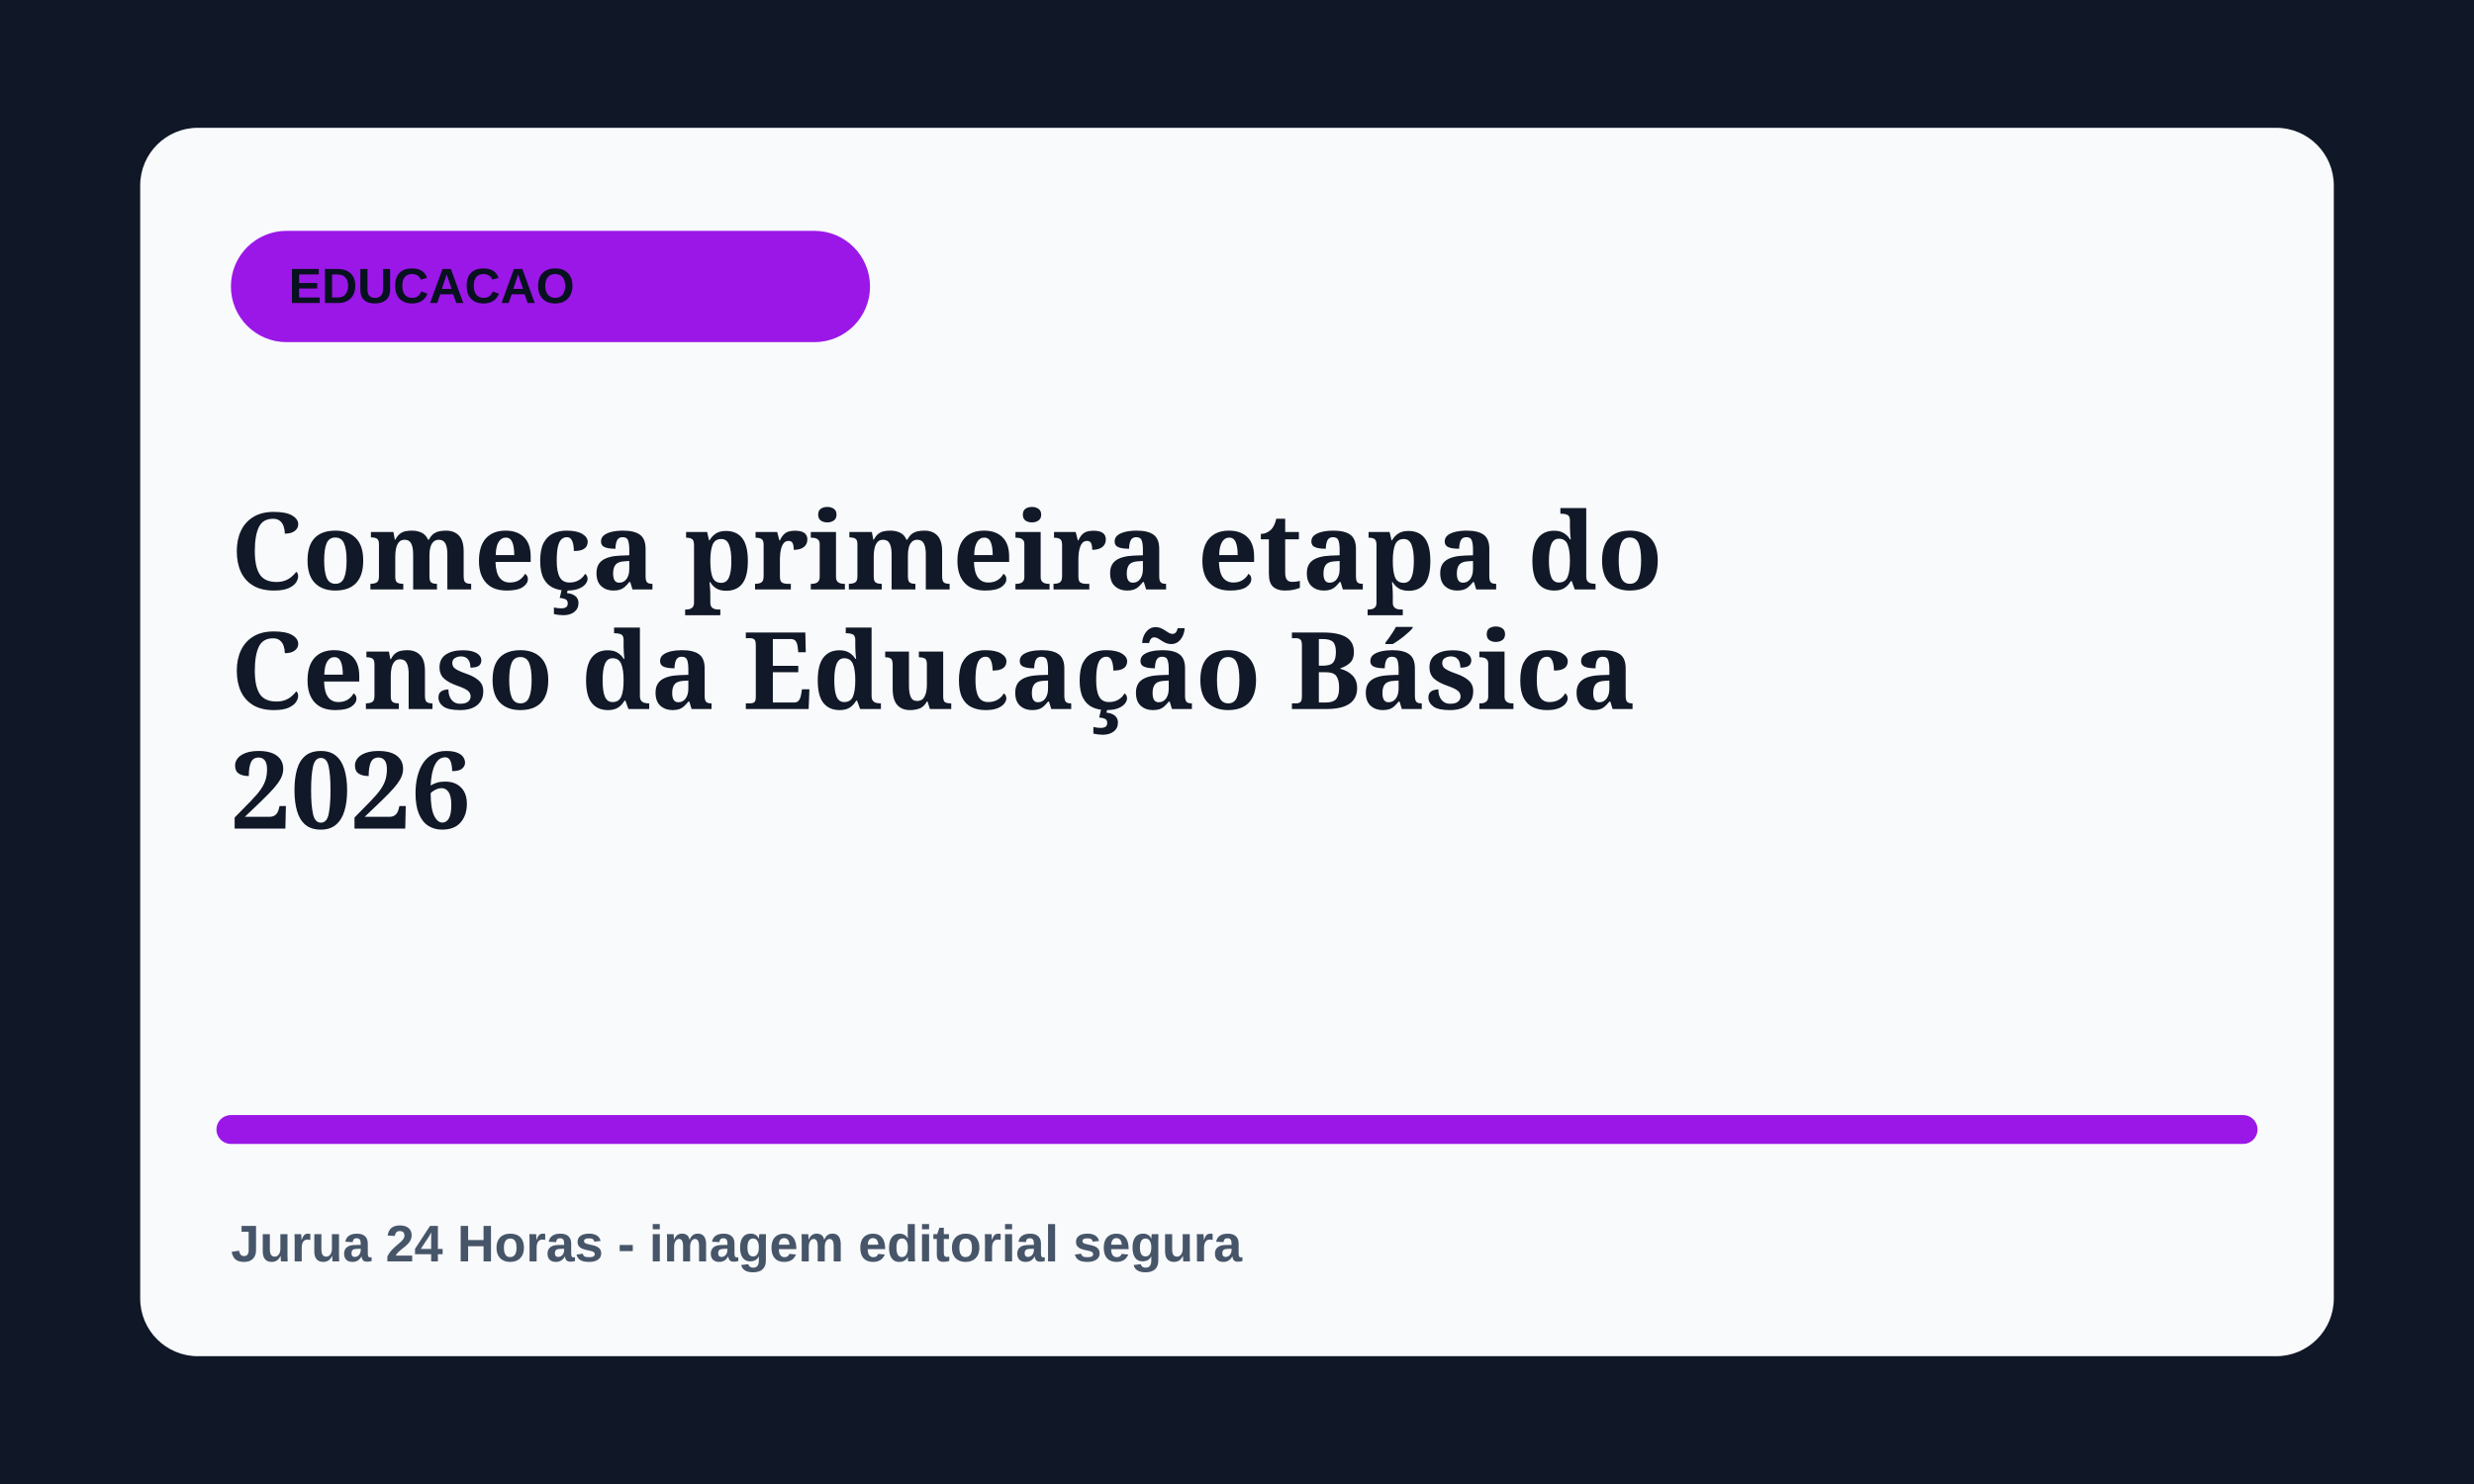
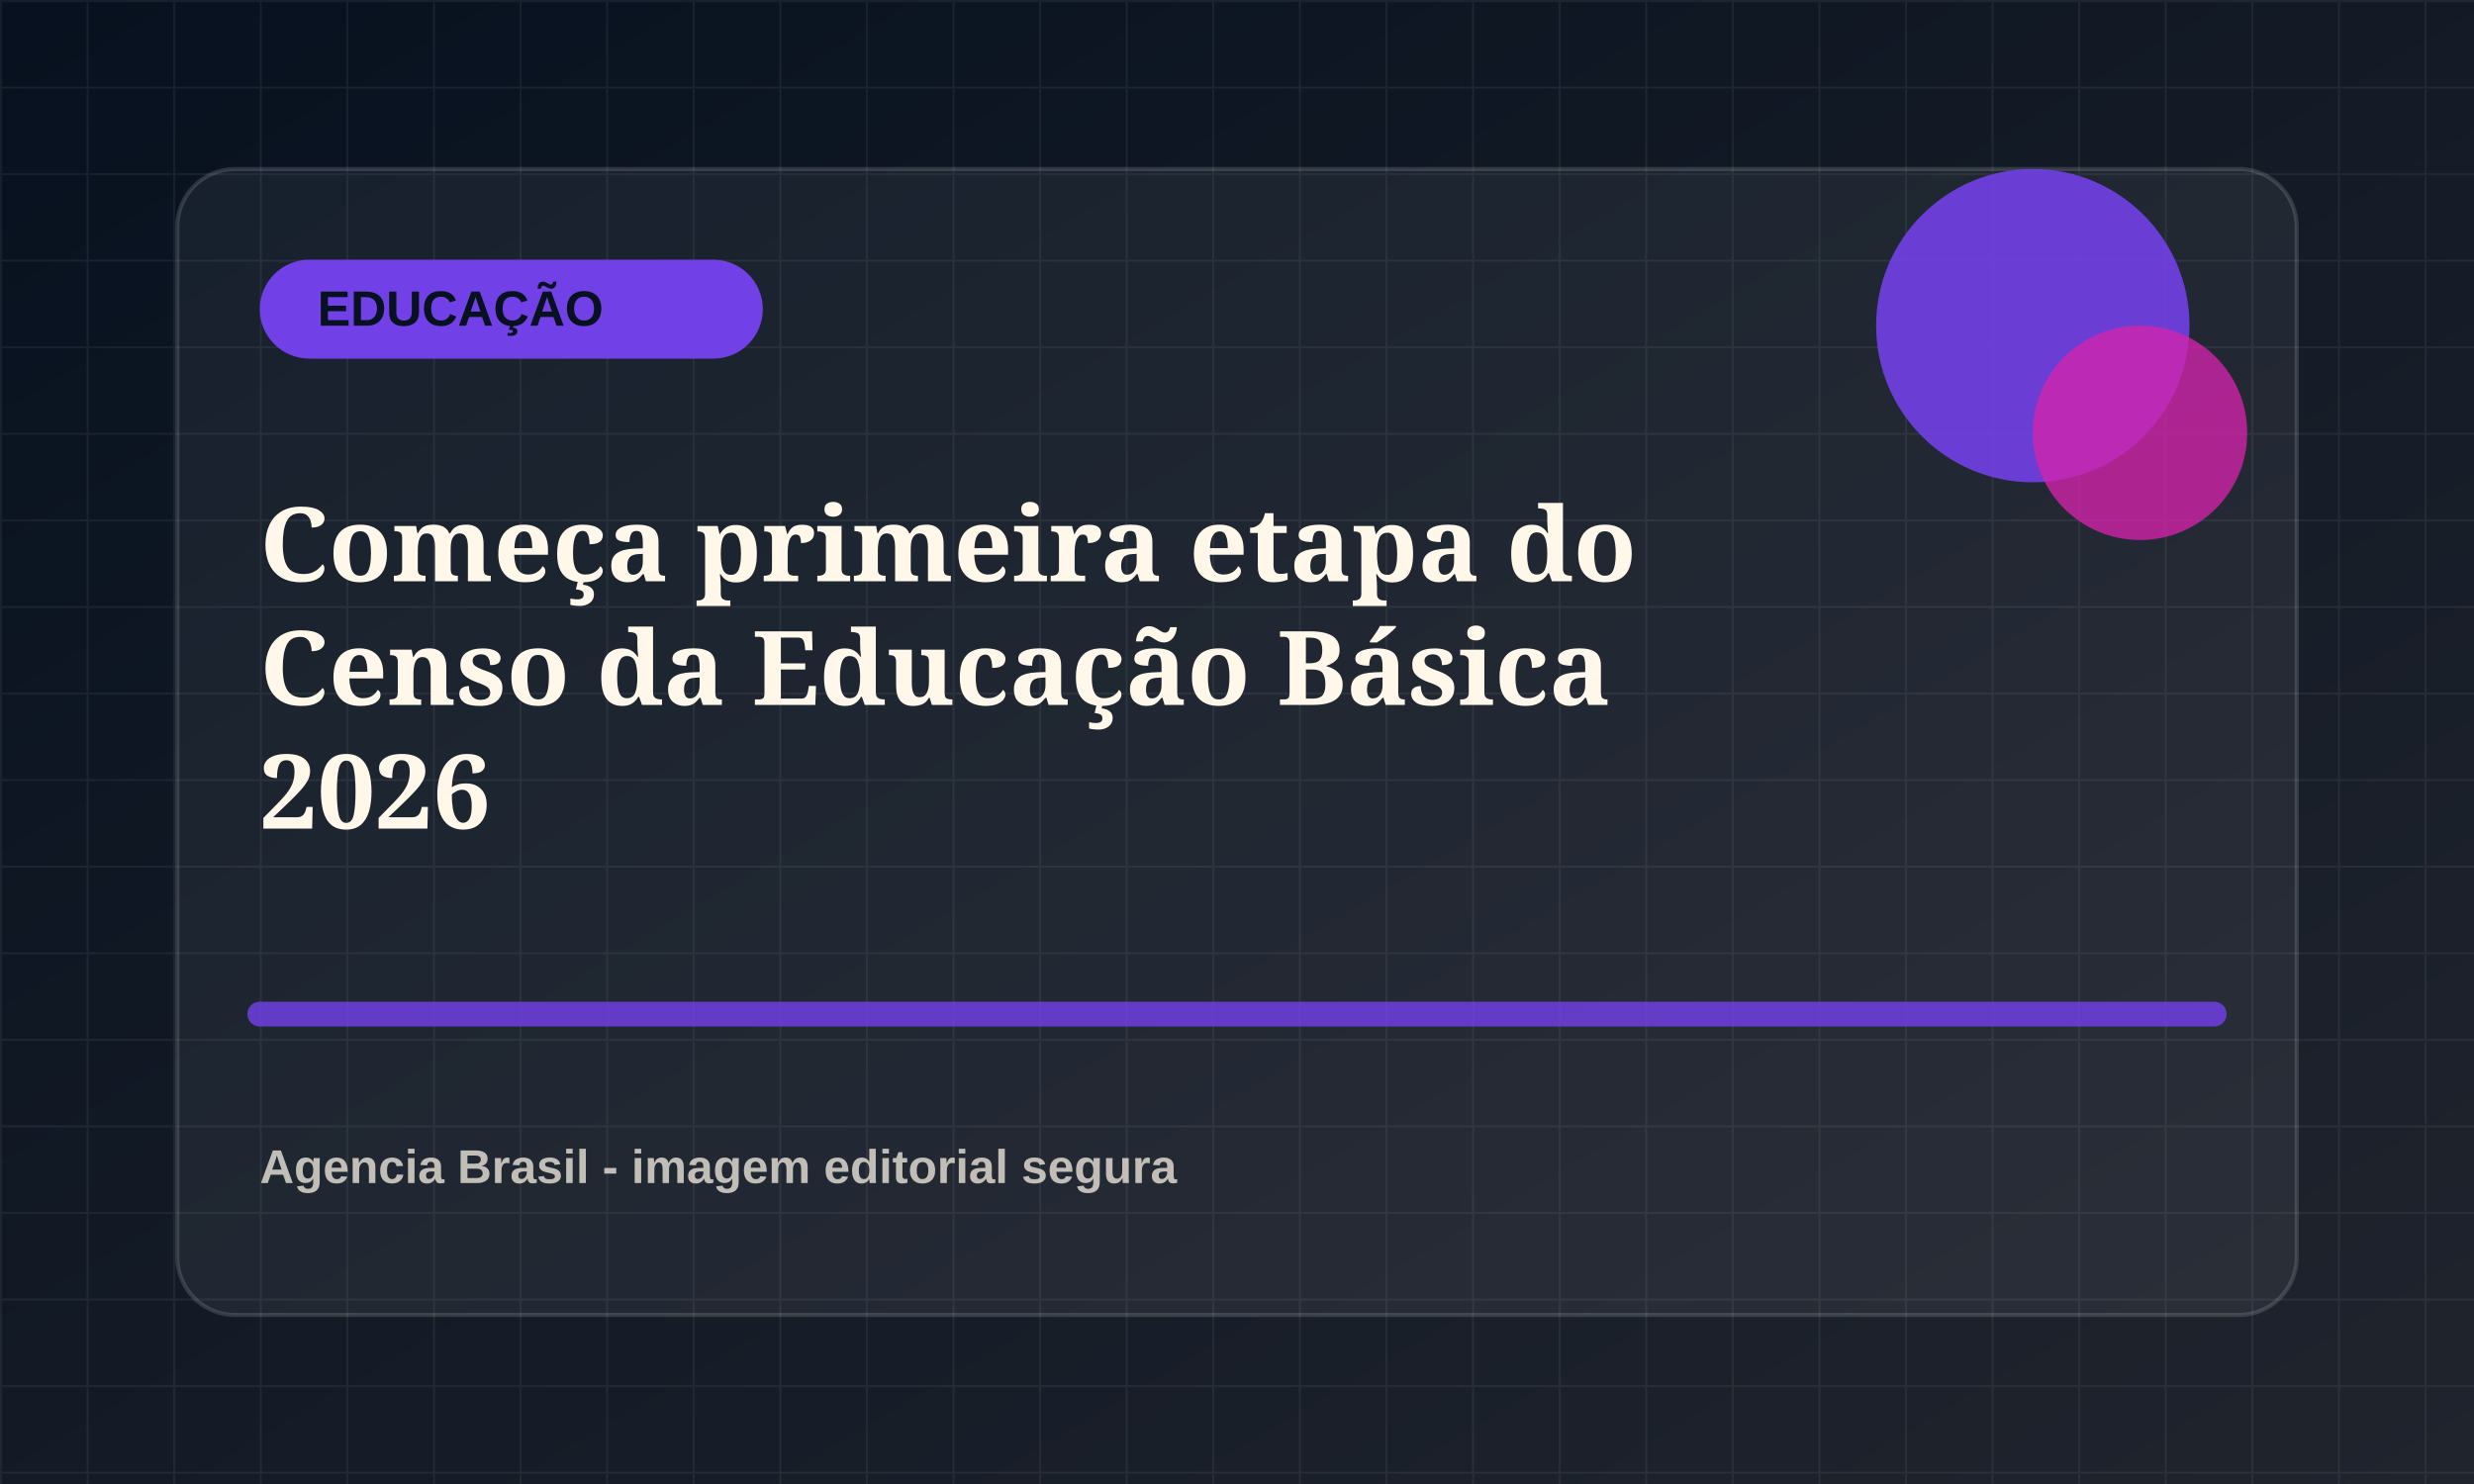
<svg xmlns="http://www.w3.org/2000/svg" viewBox="0 0 1200 720">
-   <rect width="1200" height="720" fill="#101827" />
-   <rect x="68" y="62" width="1064" height="596" rx="28" fill="#f8fafc" />
-   <rect x="112" y="112" width="310" height="54" rx="27" fill="hsl(278 82% 50%)" />
-   <text x="140" y="147" fill="#08111f" font-family="Arial, sans-serif" font-size="24" font-weight="800">EDUCACAO</text>
-   <text x="112" y="286" fill="#111827" font-family="Georgia, serif" font-size="52" font-weight="700">
-     <tspan x="112" dy="0">Começa primeira etapa do</tspan>
-     <tspan x="112" dy="58">Censo da Educação Básica</tspan>
-     <tspan x="112" dy="58">2026</tspan>
+   <defs>
+     <linearGradient id="bg" x1="0" x2="1" y1="0" y2="1">
+       <stop offset="0" stop-color="#07111f" />
+       <stop offset="1" stop-color="#20242d" />
+     </linearGradient>
+     <pattern id="grid" width="42" height="42" patternUnits="userSpaceOnUse">
+       <path d="M42 0H0v42" fill="none" stroke="rgba(255,255,255,.055)" stroke-width="2" />
+     </pattern>
+   </defs>
+   <rect width="1200" height="720" fill="url(#bg)" />
+   <rect width="1200" height="720" fill="url(#grid)" />
+   <rect x="86" y="82" width="1028" height="556" rx="28" fill="rgba(255,255,255,.055)" stroke="rgba(255,255,255,.14)" stroke-width="2" />
+   <rect x="126" y="126" width="244" height="48" rx="24" fill="hsl(258 78% 58%)" />
+   <text x="154" y="158" fill="#07111f" font-family="Arial, sans-serif" font-size="24" font-weight="800">EDUCAÇÃO</text>
+   <circle cx="986" cy="158" r="76" fill="hsl(258 78% 58%)" opacity=".9" />
+   <circle cx="1038" cy="210" r="52" fill="hsl(313 72% 48%)" opacity=".78" />
+   <path d="M126 492h948" stroke="hsl(258 78% 58%)" stroke-width="12" stroke-linecap="round" opacity=".82" />
+   <text x="126" y="282" fill="#fff8ea" font-family="Georgia, serif" font-size="50" font-weight="700">
+     <tspan x="126" dy="0">Começa primeira etapa do</tspan>
+     <tspan x="126" dy="60">Censo da Educação Básica</tspan>
+     <tspan x="126" dy="60">2026</tspan>
  </text>
-   <path d="M112 548h976" stroke="hsl(278 82% 50%)" stroke-width="14" stroke-linecap="round" />
-   <text x="112" y="612" fill="#475569" font-family="Arial, sans-serif" font-size="25" font-weight="700">Jurua 24 Horas - imagem editorial segura</text>
+   <text x="126" y="574" fill="rgba(255,248,234,.72)" font-family="Arial, sans-serif" font-size="23" font-weight="700">Agencia Brasil - imagem editorial segura</text>
</svg>
